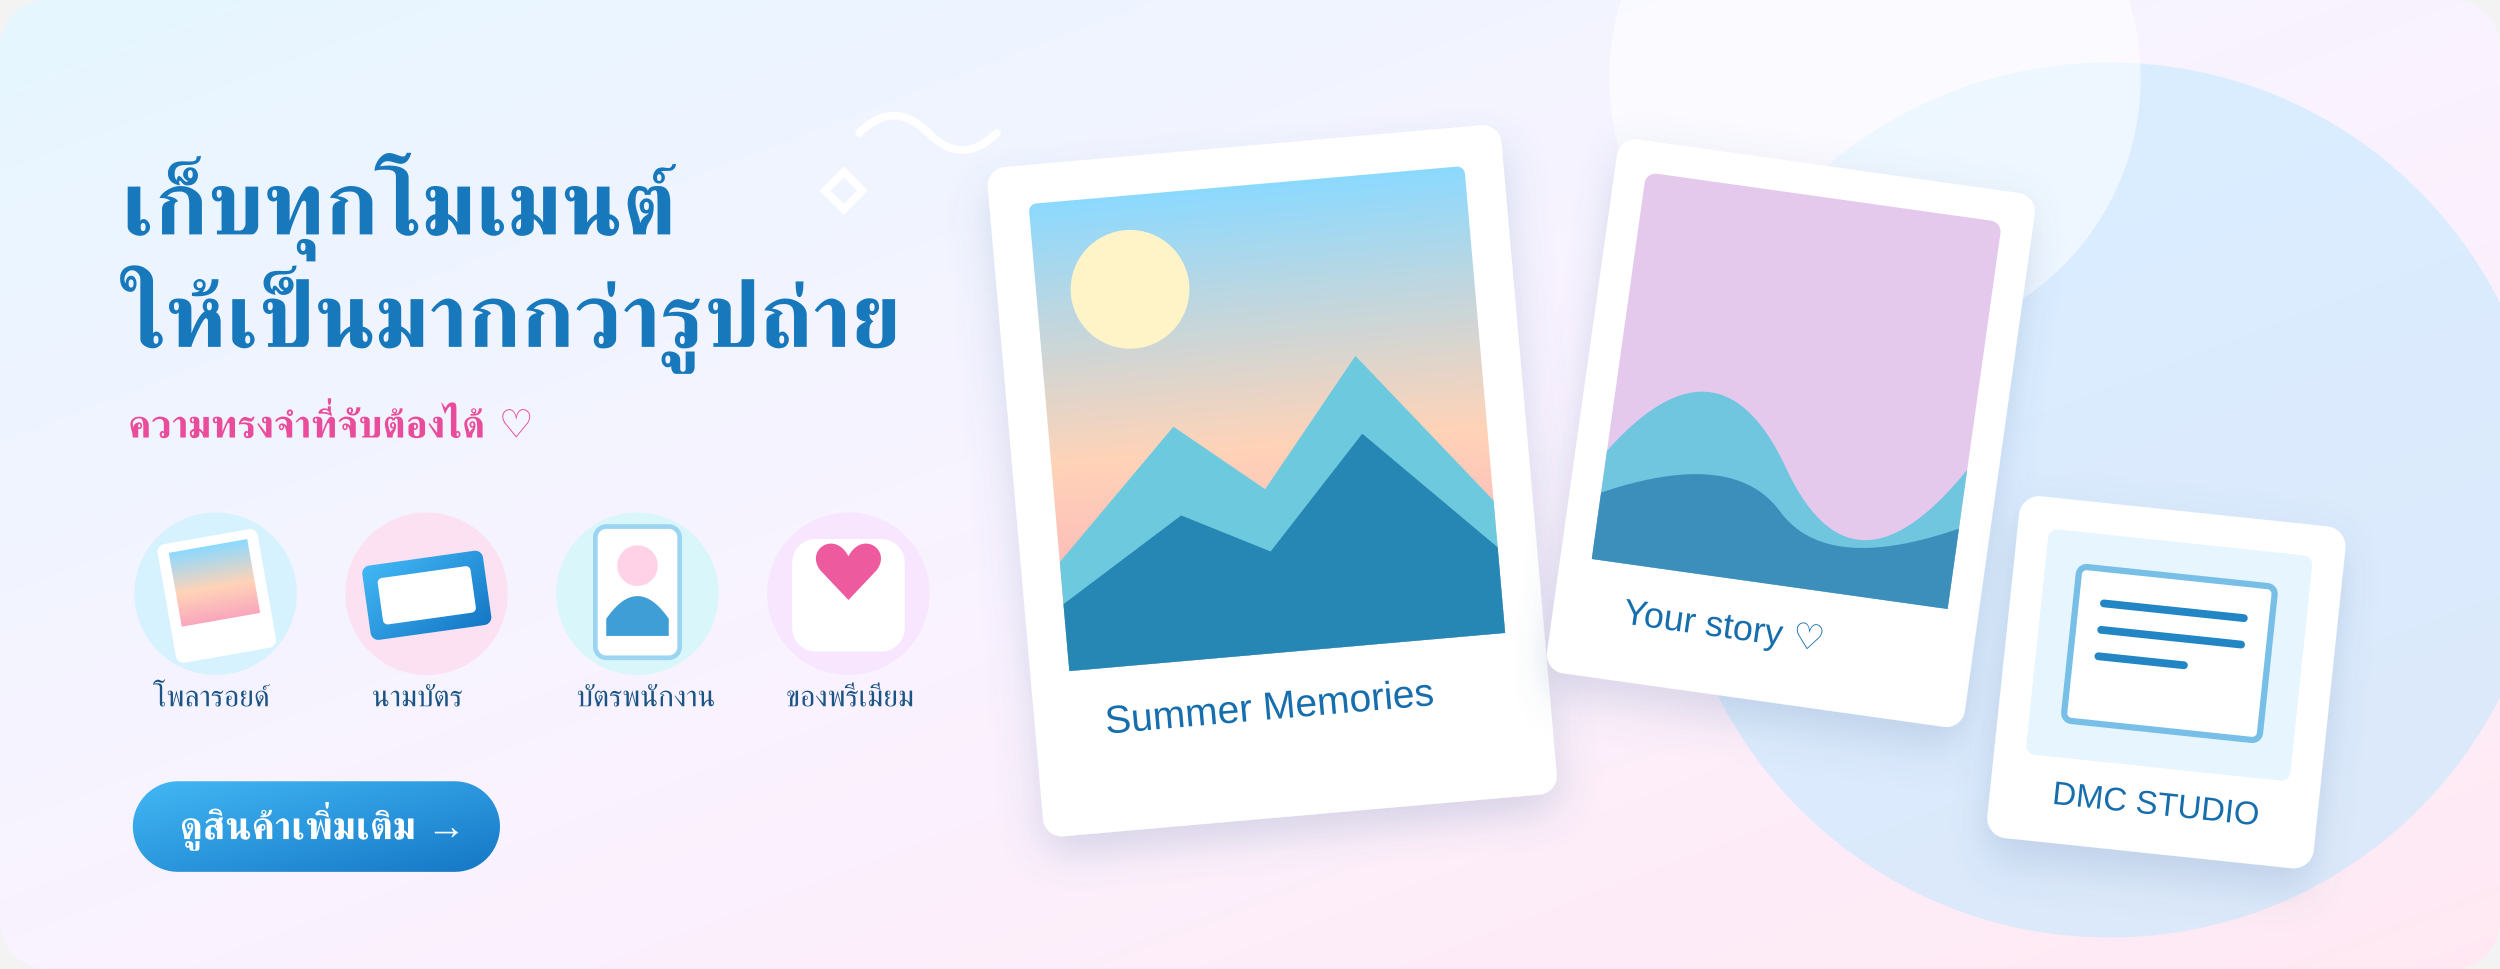
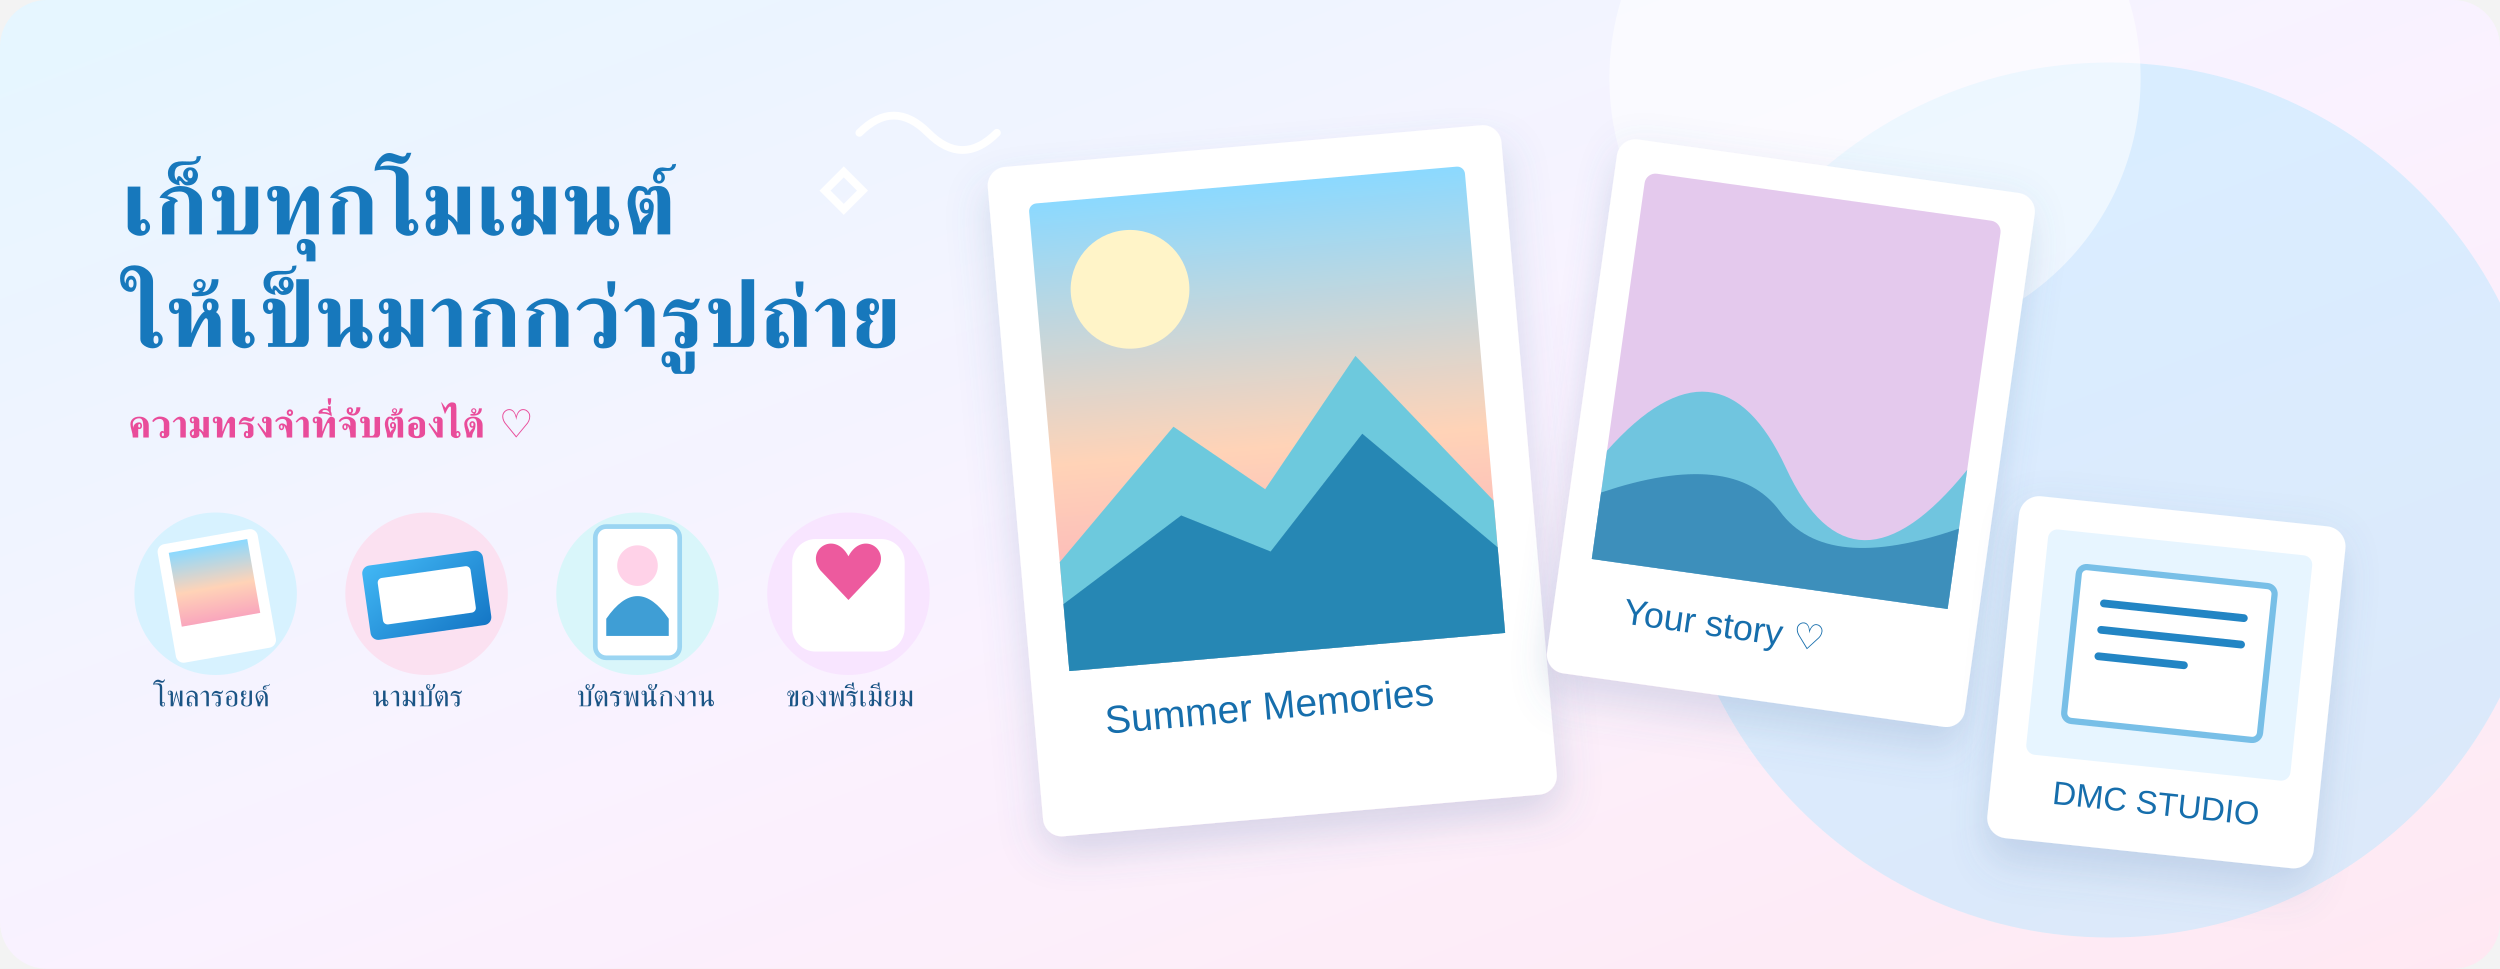
<svg xmlns="http://www.w3.org/2000/svg" viewBox="0 0 1600 620" role="img" aria-label="DMC Studio banner artwork">
  <defs>
    <linearGradient id="bg" x1="0" y1="0" x2="1" y2="1">
      <stop stop-color="#dff4ff" />
      <stop offset=".52" stop-color="#f9efff" />
      <stop offset="1" stop-color="#ffe3ef" />
    </linearGradient>
    <linearGradient id="blue" x1="0" y1="0" x2="1" y2="1">
      <stop stop-color="#42b8f5" />
      <stop offset="1" stop-color="#1476c5" />
    </linearGradient>
    <linearGradient id="pink" x1="0" y1="0" x2="1" y2="1">
      <stop stop-color="#ff83bd" />
      <stop offset="1" stop-color="#e83b91" />
    </linearGradient>
    <linearGradient id="photo" x1="0" y1="0" x2="0" y2="1">
      <stop stop-color="#8bd9ff" />
      <stop offset=".56" stop-color="#ffd3b7" />
      <stop offset="1" stop-color="#f9a6bd" />
    </linearGradient>
    <filter id="shadow" x="-20%" y="-20%" width="150%" height="160%">
      <feDropShadow dx="0" dy="12" stdDeviation="13" flood-color="#5276a4" flood-opacity=".22" />
    </filter>
  </defs>
  <rect width="1600" height="620" rx="30" fill="url(#bg)" />
  <path d="M0 0H1600V620H0Z" fill="#fff" opacity=".18" />
  <circle cx="1350" cy="320" r="280" fill="#b9e8ff" opacity=".5" />
  <circle cx="1200" cy="50" r="170" fill="#fff" opacity=".55" />
  <g font-family="Arial,sans-serif" font-weight="700">
    <text x="78" y="150" font-size="58" fill="#1778bc">เก็บทุกโมเมนต์</text>
    <text x="78" y="222" font-size="58" fill="#1778bc">ให้เป็นมากกว่ารูปถ่าย</text>
    <text x="82" y="280" font-size="25" fill="#e94c9a">ความทรงจำที่จับต้องได้ ♡</text>
  </g>
  <g transform="translate(80 325)">
    <g transform="translate(0 0)">
      <circle cx="58" cy="55" r="52" fill="#d7f2ff" />
      <rect x="26" y="18" width="65" height="77" rx="5" fill="#fff" transform="rotate(-10 58 55)" />
      <rect x="33" y="24" width="51" height="48" fill="url(#photo)" transform="rotate(-10 58 55)" />
      <text x="18" y="127" font-family="Arial" font-size="19" fill="#1a5485">โพลารอยด์</text>
    </g>
    <g transform="translate(135 0)">
      <circle cx="58" cy="55" r="52" fill="#fbe1f1" />
      <rect x="19" y="32" width="78" height="48" rx="5" fill="url(#blue)" transform="rotate(-8 58 55)" />
      <rect x="28" y="41" width="60" height="30" rx="3" fill="#fff" transform="rotate(-8 58 55)" />
      <text x="23" y="127" font-family="Arial" font-size="19" fill="#1a5485">นามบัตร</text>
    </g>
    <g transform="translate(270 0)">
      <circle cx="58" cy="55" r="52" fill="#d9f6fa" />
      <rect x="31" y="12" width="54" height="84" rx="7" fill="#fff" stroke="#9bd5f2" stroke-width="3" />
      <circle cx="58" cy="37" r="13" fill="#ffd2e8" />
      <path d="M38 71q20-29 40 0v11H38Z" fill="#3f9ed5" />
      <text x="19" y="127" font-family="Arial" font-size="19" fill="#1a5485">บัตรพนักงาน</text>
    </g>
    <g transform="translate(405 0)">
      <circle cx="58" cy="55" r="52" fill="#f8e5ff" />
      <rect x="22" y="20" width="72" height="72" rx="15" fill="#fff" />
      <path d="M58 31c-9-17-28-4-18 9l18 19 18-19c10-13-9-26-18-9Z" fill="#ed5a9e" />
      <text x="18" y="127" font-family="Arial" font-size="19" fill="#1a5485">ของพรีเมียม</text>
    </g>
  </g>
  <g transform="rotate(-5 960 310)" filter="url(#shadow)">
    <rect x="650" y="80" width="330" height="430" rx="12" fill="#fff" />
    <rect x="675" y="105" width="280" height="300" rx="5" fill="url(#photo)" />
    <circle cx="735" cy="165" r="38" fill="#fff4c8" />
    <path d="M675 335 755 255 810 300 875 220 955 320V405H675Z" fill="#6dc9dd" />
    <path d="M675 362 755 312 810 340 875 270 955 350V405H675Z" fill="#2887b4" />
    <text x="695" y="447" font-family="Arial" font-size="25" fill="#176eac">Summer Memories</text>
  </g>
  <g transform="rotate(8 1150 250)" filter="url(#shadow)">
    <rect x="1015" y="105" width="270" height="345" rx="12" fill="#fff" />
    <rect x="1035" y="125" width="230" height="250" rx="7" fill="#e4c9ed" />
    <path d="M1035 305q60-90 115-5t115-15v90h-230Z" fill="#70c5df" />
    <path d="M1035 332q80-40 115-4t115-5v52h-230Z" fill="#3d8fbb" />
    <text x="1060" y="413" font-family="Arial" font-size="23" fill="#176eac">Your story ♡</text>
  </g>
  <g transform="rotate(6 1370 450)" filter="url(#shadow)">
    <rect x="1280" y="325" width="210" height="220" rx="13" fill="#fff" />
    <rect x="1300" y="345" width="170" height="145" rx="6" fill="#e7f5ff" />
    <rect x="1322" y="367" width="126" height="99" rx="5" fill="#fff" stroke="#78bfe7" stroke-width="4" />
    <path d="M1340 389h90M1340 406h90M1340 423h55" stroke="#2385c4" stroke-width="5" stroke-linecap="round" />
    <text x="1320" y="520" font-family="Arial" font-size="21" fill="#176eac">DMC STUDIO</text>
  </g>
-   <g transform="translate(85 500)">
-     <rect width="235" height="58" rx="29" fill="url(#blue)" />
-     <text x="30" y="37" font-family="Arial,sans-serif" font-size="25" font-weight="700" fill="#fff">ดูสินค้าเพิ่มเติม →</text>
-   </g>
  <g fill="none" stroke="#fff" stroke-width="5" stroke-linecap="round">
    <path d="M550 85q22-22 44 0t44 0" />
    <path d="M540 110l12 12-12 12-12-12Z" />
  </g>
</svg>
